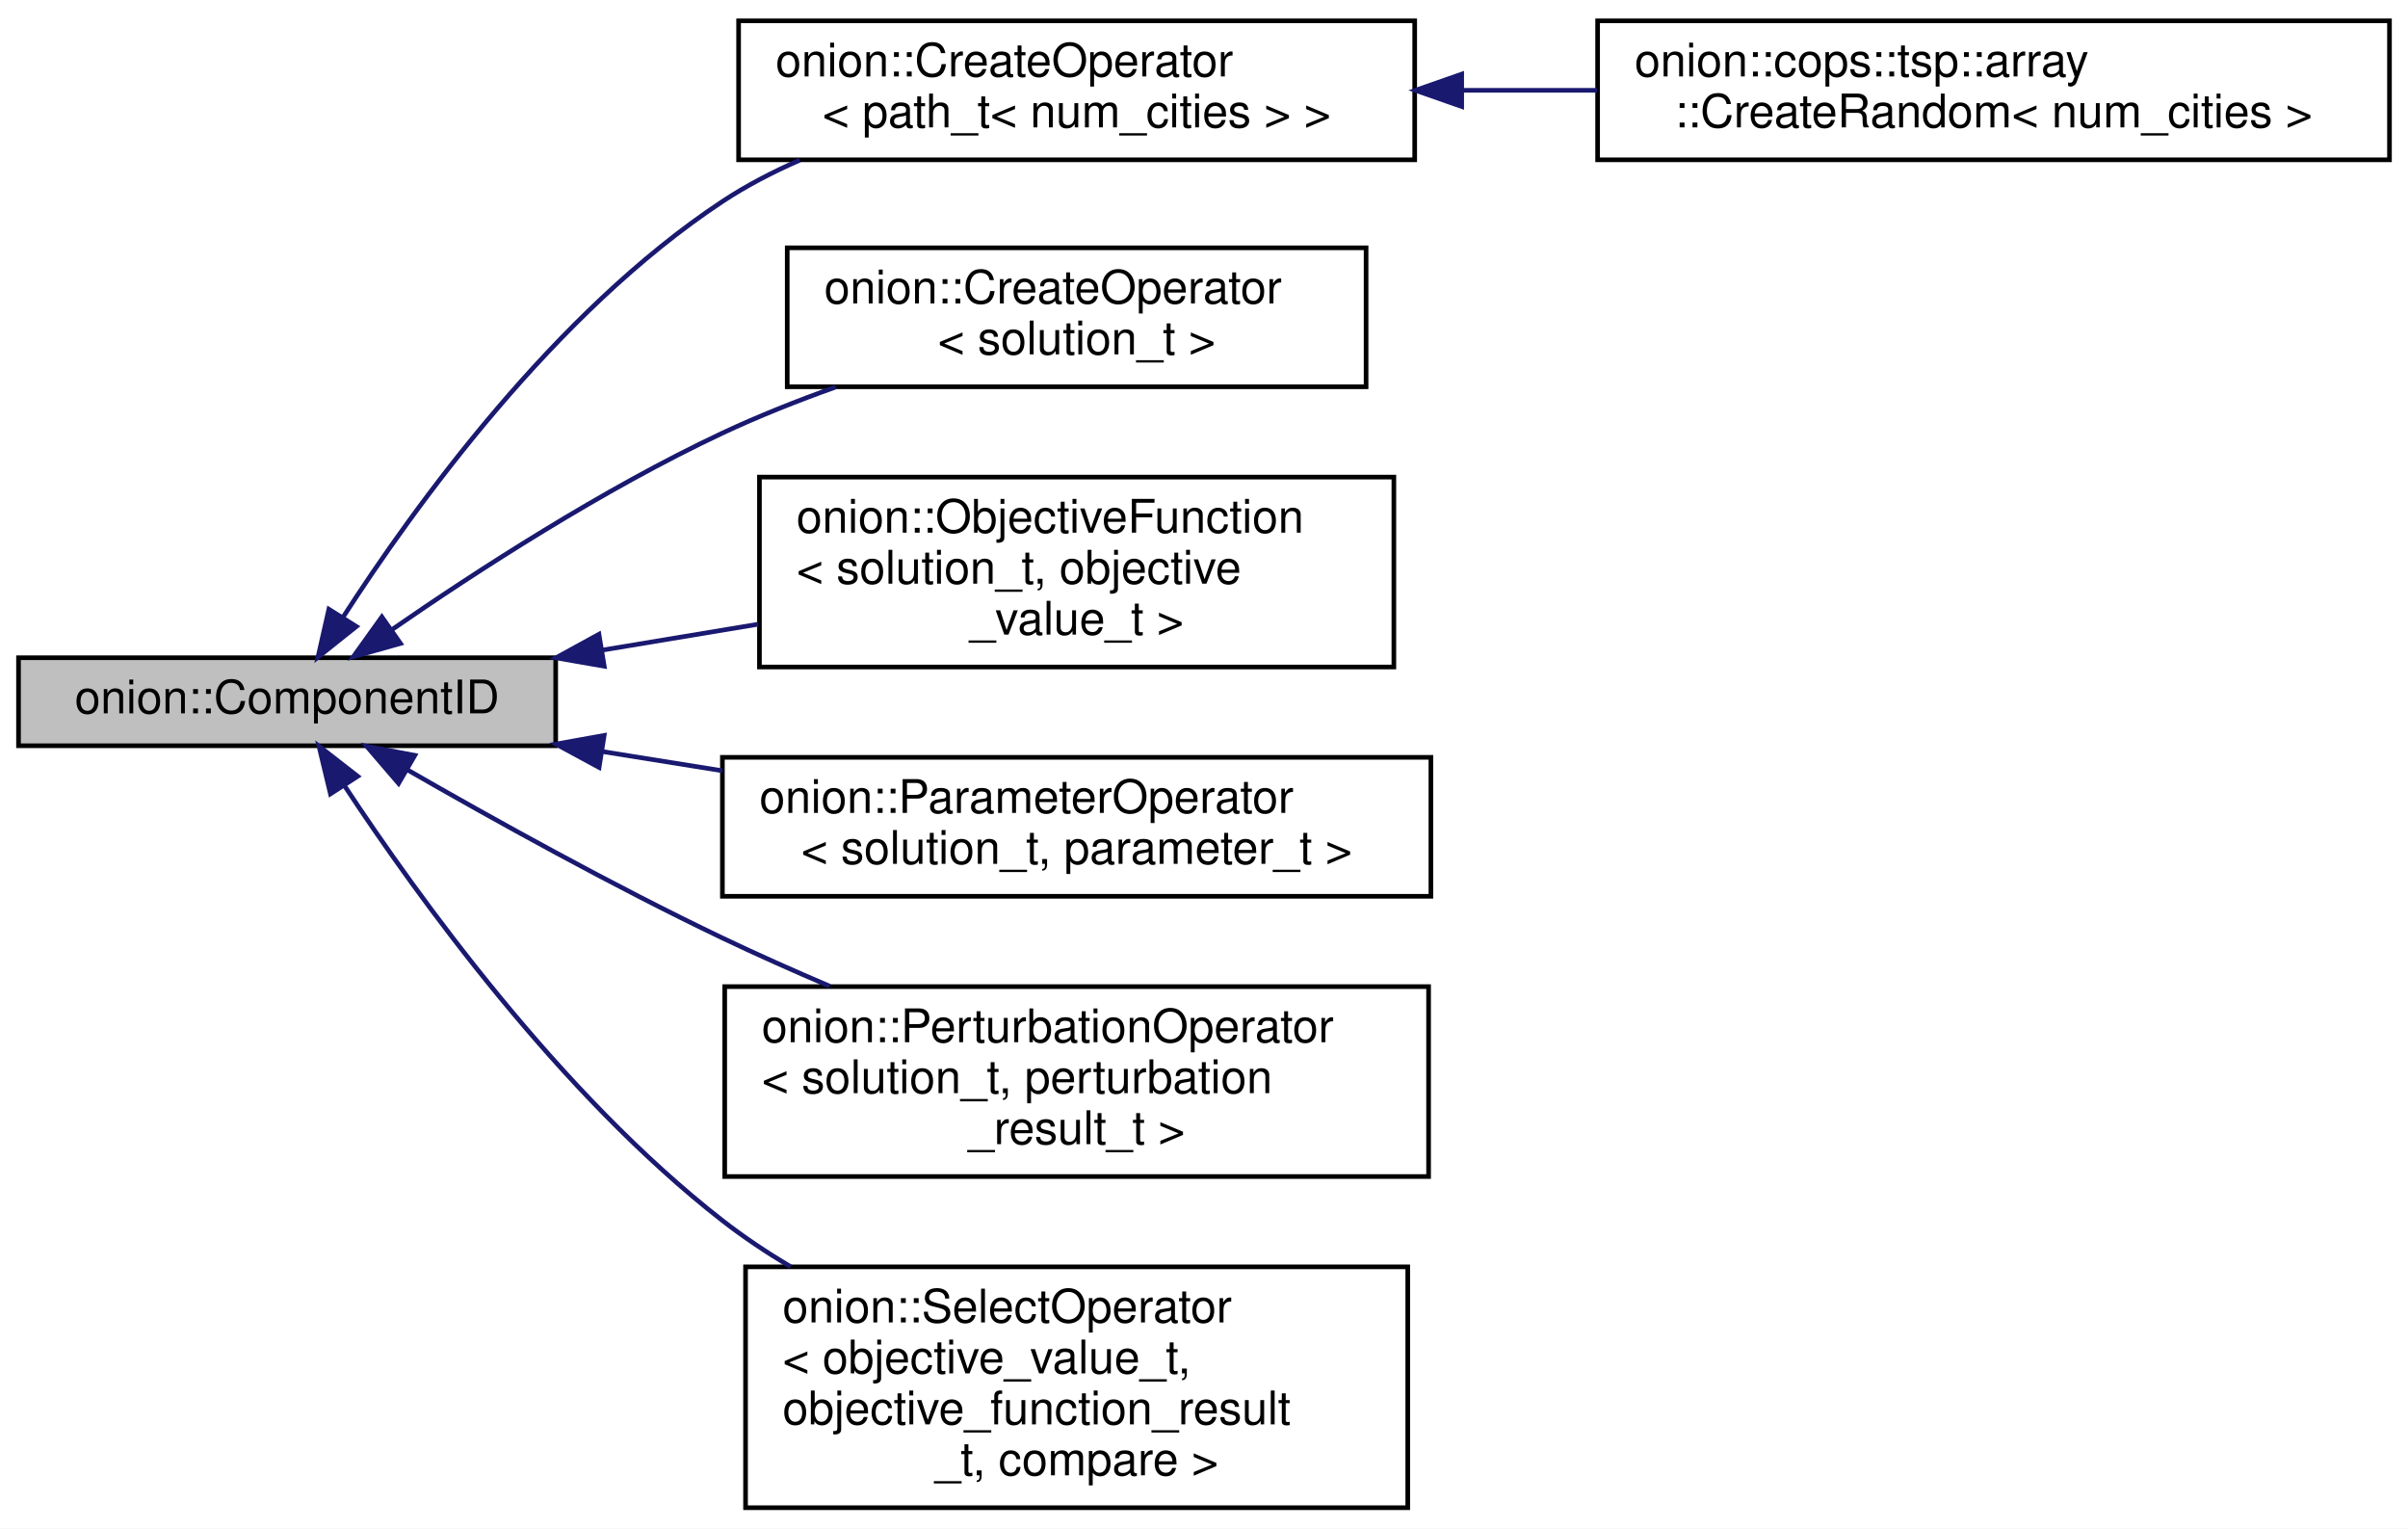
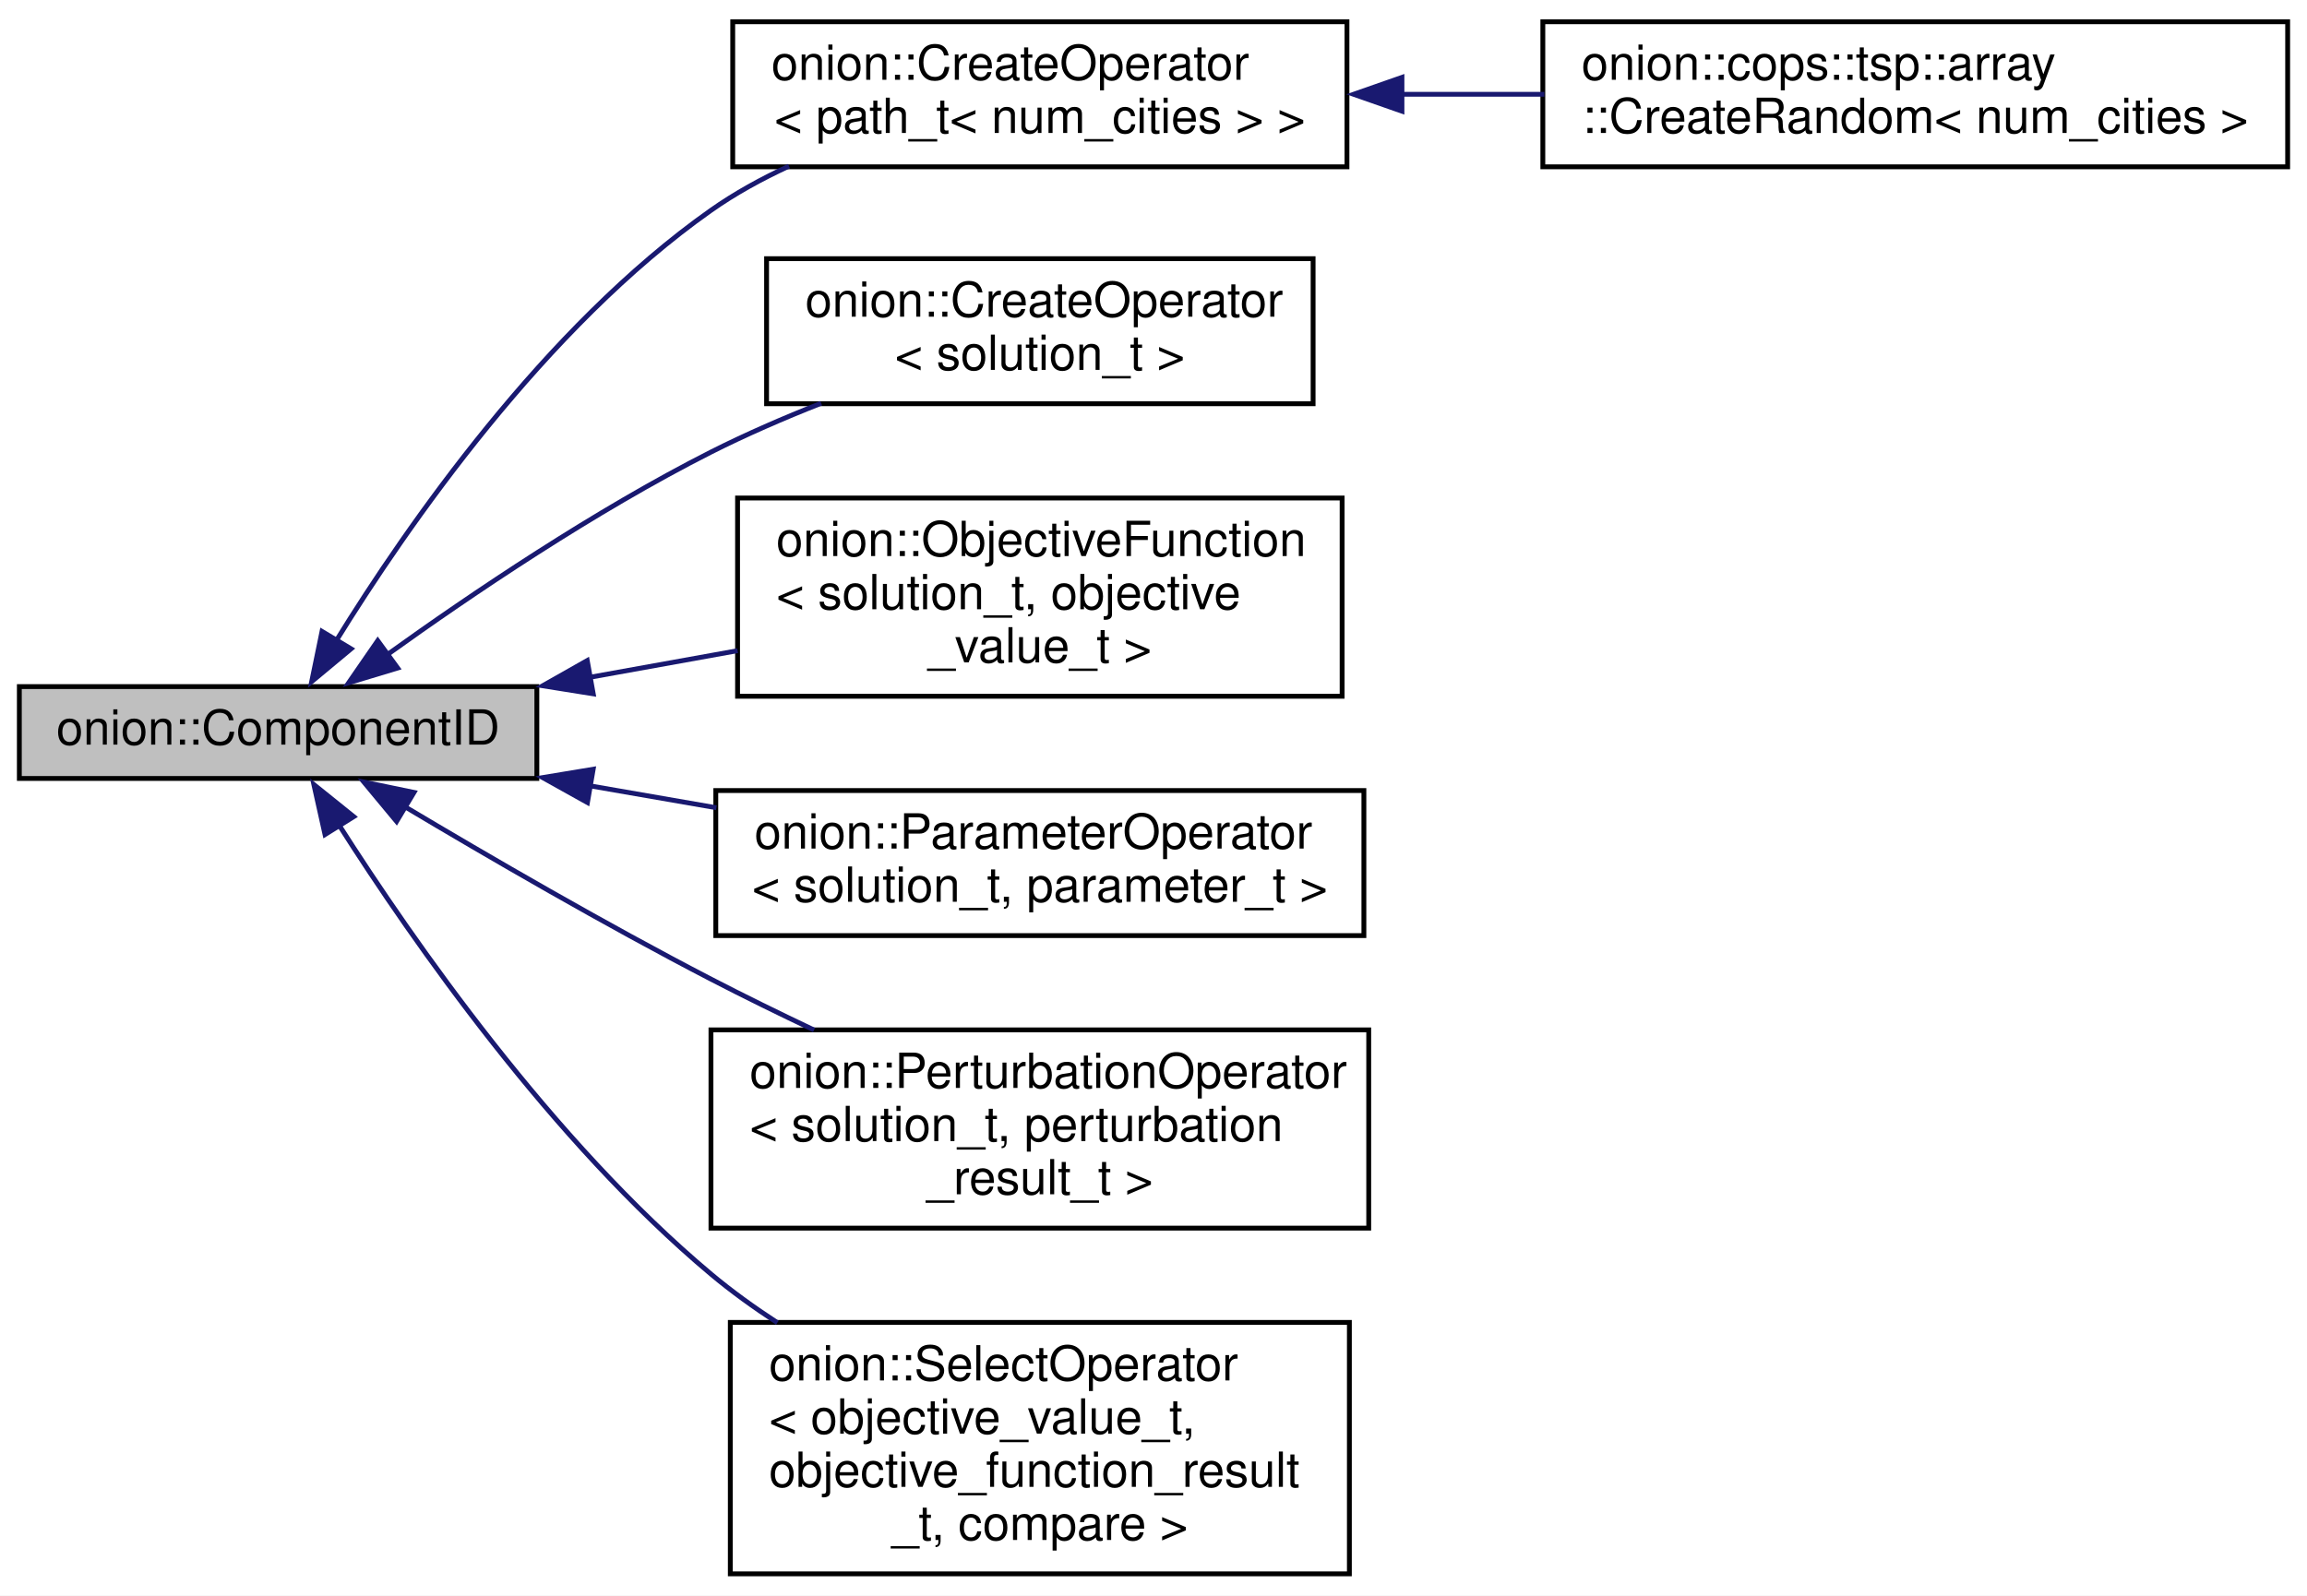
- <svg xmlns="http://www.w3.org/2000/svg" xmlns:xlink="http://www.w3.org/1999/xlink" width="520pt" height="330pt" viewBox="0.00 0.00 520.00 330.00">
+ <svg xmlns="http://www.w3.org/2000/svg" xmlns:xlink="http://www.w3.org/1999/xlink" width="477pt" height="330pt" viewBox="0.00 0.00 477.00 330.00">
  <g id="graph0" class="graph" transform="scale(1 1) rotate(0) translate(4 326)">
-     <polygon fill="white" stroke="transparent" points="-4,4 -4,-326 516,-326 516,4 -4,4" />
+     <polygon fill="white" stroke="none" points="-4,4 -4,-326 473,-326 473,4 -4,4" />
    <g id="node1" class="node">
      <g id="a_node1">
        <a xlink:title="Base class used to identify concrete implementations of the Onion basic components.">
-           <polygon fill="#bfbfbf" stroke="black" points="0,-165 0,-184 116,-184 116,-165 0,-165" />
-           <text text-anchor="middle" x="58" y="-172" font-family="Helvetica,sans-Serif" font-size="10.00">onion::ComponentID</text>
+           <polygon fill="#bfbfbf" stroke="black" points="0,-165 0,-184 107,-184 107,-165 0,-165" />
+           <text text-anchor="middle" x="53.5" y="-172" font-family="Helvetica,sans-Serif" font-size="10.00">onion::ComponentID</text>
        </a>
      </g>
    </g>
    <g id="node2" class="node">
      <g id="a_node2">
        <a xlink:href="classonion_1_1_create_operator.html" target="_top" xlink:title=" ">
-           <polygon fill="white" stroke="black" points="155.5,-291.5 155.5,-321.5 301.5,-321.5 301.5,-291.5 155.5,-291.5" />
-           <text text-anchor="start" x="163.5" y="-309.5" font-family="Helvetica,sans-Serif" font-size="10.00">onion::CreateOperator</text>
-           <text text-anchor="middle" x="228.5" y="-298.5" font-family="Helvetica,sans-Serif" font-size="10.00">&lt; path_t&lt; num_cities &gt; &gt;</text>
+           <polygon fill="white" stroke="black" points="147.5,-291.5 147.5,-321.5 274.5,-321.5 274.5,-291.5 147.5,-291.5" />
+           <text text-anchor="start" x="155.5" y="-309.5" font-family="Helvetica,sans-Serif" font-size="10.00">onion::CreateOperator</text>
+           <text text-anchor="middle" x="211" y="-298.5" font-family="Helvetica,sans-Serif" font-size="10.00">&lt; path_t&lt; num_cities &gt; &gt;</text>
        </a>
      </g>
    </g>
    <g id="edge1" class="edge">
-       <path fill="none" stroke="midnightblue" d="M70.01,-192.65C85.44,-216.6 115.73,-258.54 152,-282.5 157.16,-285.91 162.85,-288.87 168.7,-291.42" />
-       <polygon fill="midnightblue" stroke="midnightblue" points="72.95,-190.75 64.67,-184.14 67.02,-194.47 72.95,-190.75" />
+       <path fill="none" stroke="midnightblue" d="M65.46,-193.39C80.22,-217.3 108.64,-258.27 143,-282.5 147.95,-285.99 153.46,-289.02 159.13,-291.64" />
+       <polygon fill="midnightblue" stroke="midnightblue" points="68.59,-191.81 60.44,-185.03 62.58,-195.41 68.59,-191.81" />
    </g>
    <g id="node4" class="node">
      <g id="a_node4">
        <a xlink:href="classonion_1_1_create_operator.html" target="_top" xlink:title="Abstract Data Type that defines the CreateOperator component.">
-           <polygon fill="white" stroke="black" points="166,-242.5 166,-272.5 291,-272.5 291,-242.5 166,-242.5" />
-           <text text-anchor="start" x="174" y="-260.5" font-family="Helvetica,sans-Serif" font-size="10.00">onion::CreateOperator</text>
-           <text text-anchor="middle" x="228.5" y="-249.5" font-family="Helvetica,sans-Serif" font-size="10.00">&lt; solution_t &gt;</text>
+           <polygon fill="white" stroke="black" points="154.5,-242.5 154.5,-272.5 267.5,-272.5 267.5,-242.5 154.5,-242.5" />
+           <text text-anchor="start" x="162.5" y="-260.5" font-family="Helvetica,sans-Serif" font-size="10.00">onion::CreateOperator</text>
+           <text text-anchor="middle" x="211" y="-249.5" font-family="Helvetica,sans-Serif" font-size="10.00">&lt; solution_t &gt;</text>
        </a>
      </g>
    </g>
    <g id="edge3" class="edge">
-       <path fill="none" stroke="midnightblue" d="M80.51,-189.98C98.84,-202.66 126.24,-220.41 152,-232.5 159.75,-236.14 168.17,-239.48 176.49,-242.45" />
-       <polygon fill="midnightblue" stroke="midnightblue" points="82.48,-187.09 72.29,-184.21 78.46,-192.82 82.48,-187.09" />
+       <path fill="none" stroke="midnightblue" d="M76.12,-190.64C93.55,-203.16 119.02,-220.36 143,-232.5 150.2,-236.14 158.06,-239.55 165.79,-242.6" />
+       <polygon fill="midnightblue" stroke="midnightblue" points="78.22,-187.84 68.08,-184.78 74.1,-193.5 78.22,-187.84" />
    </g>
    <g id="node5" class="node">
      <g id="a_node5">
        <a xlink:href="classonion_1_1_objective_function.html" target="_top" xlink:title="Abstract Data Type that defines the ObjectiveFuntion component.">
-           <polygon fill="white" stroke="black" points="160,-182 160,-223 297,-223 297,-182 160,-182" />
-           <text text-anchor="start" x="168" y="-211" font-family="Helvetica,sans-Serif" font-size="10.00">onion::ObjectiveFunction</text>
-           <text text-anchor="start" x="168" y="-200" font-family="Helvetica,sans-Serif" font-size="10.00">&lt; solution_t, objective</text>
-           <text text-anchor="middle" x="228.5" y="-189" font-family="Helvetica,sans-Serif" font-size="10.00">_value_t &gt;</text>
+           <polygon fill="white" stroke="black" points="148.5,-182 148.5,-223 273.5,-223 273.5,-182 148.5,-182" />
+           <text text-anchor="start" x="156.5" y="-211" font-family="Helvetica,sans-Serif" font-size="10.00">onion::ObjectiveFunction</text>
+           <text text-anchor="start" x="156.5" y="-200" font-family="Helvetica,sans-Serif" font-size="10.00">&lt; solution_t, objective</text>
+           <text text-anchor="middle" x="211" y="-189" font-family="Helvetica,sans-Serif" font-size="10.00">_value_t &gt;</text>
        </a>
      </g>
    </g>
    <g id="edge4" class="edge">
-       <path fill="none" stroke="midnightblue" d="M126.08,-185.65C137.15,-187.49 148.64,-189.4 159.73,-191.24" />
-       <polygon fill="midnightblue" stroke="midnightblue" points="126.48,-182.17 116.05,-183.98 125.34,-189.07 126.48,-182.17" />
+       <path fill="none" stroke="midnightblue" d="M117.93,-185.92C128.03,-187.74 138.46,-189.62 148.51,-191.43" />
+       <polygon fill="midnightblue" stroke="midnightblue" points="118.66,-182.5 108.2,-184.17 117.42,-189.39 118.66,-182.5" />
    </g>
    <g id="node6" class="node">
      <g id="a_node6">
        <a xlink:href="classonion_1_1_parameter_operator.html" target="_top" xlink:title="Abstract Data Type that defines the ParameterOperator component.">
-           <polygon fill="white" stroke="black" points="152,-132.5 152,-162.5 305,-162.5 305,-132.5 152,-132.5" />
-           <text text-anchor="start" x="160" y="-150.5" font-family="Helvetica,sans-Serif" font-size="10.00">onion::ParameterOperator</text>
-           <text text-anchor="middle" x="228.5" y="-139.5" font-family="Helvetica,sans-Serif" font-size="10.00">&lt; solution_t, parameter_t &gt;</text>
+           <polygon fill="white" stroke="black" points="144,-132.5 144,-162.5 278,-162.5 278,-132.5 144,-132.5" />
+           <text text-anchor="start" x="152" y="-150.5" font-family="Helvetica,sans-Serif" font-size="10.00">onion::ParameterOperator</text>
+           <text text-anchor="middle" x="211" y="-139.5" font-family="Helvetica,sans-Serif" font-size="10.00">&lt; solution_t, parameter_t &gt;</text>
        </a>
      </g>
    </g>
    <g id="edge5" class="edge">
-       <path fill="none" stroke="midnightblue" d="M125.95,-163.77C134.51,-162.4 143.31,-160.99 151.99,-159.6" />
-       <polygon fill="midnightblue" stroke="midnightblue" points="125.37,-160.32 116.05,-165.36 126.47,-167.23 125.37,-160.32" />
+       <path fill="none" stroke="midnightblue" d="M117.9,-163.49C126.54,-161.99 135.43,-160.45 144.12,-158.94" />
+       <polygon fill="midnightblue" stroke="midnightblue" points="117.46,-160.02 108.2,-165.18 118.65,-166.91 117.46,-160.02" />
    </g>
    <g id="node7" class="node">
      <g id="a_node7">
        <a xlink:href="classonion_1_1_perturbation_operator.html" target="_top" xlink:title="Abstract Data Type that defines the Perturbation Operator.">
-           <polygon fill="white" stroke="black" points="152.5,-72 152.5,-113 304.5,-113 304.5,-72 152.5,-72" />
-           <text text-anchor="start" x="160.5" y="-101" font-family="Helvetica,sans-Serif" font-size="10.00">onion::PerturbationOperator</text>
-           <text text-anchor="start" x="160.5" y="-90" font-family="Helvetica,sans-Serif" font-size="10.00">&lt; solution_t, perturbation</text>
-           <text text-anchor="middle" x="228.5" y="-79" font-family="Helvetica,sans-Serif" font-size="10.00">_result_t &gt;</text>
+           <polygon fill="white" stroke="black" points="143,-72 143,-113 279,-113 279,-72 143,-72" />
+           <text text-anchor="start" x="151" y="-101" font-family="Helvetica,sans-Serif" font-size="10.00">onion::PerturbationOperator</text>
+           <text text-anchor="start" x="151" y="-90" font-family="Helvetica,sans-Serif" font-size="10.00">&lt; solution_t, perturbation</text>
+           <text text-anchor="middle" x="211" y="-79" font-family="Helvetica,sans-Serif" font-size="10.00">_result_t &gt;</text>
        </a>
      </g>
    </g>
    <g id="edge6" class="edge">
-       <path fill="none" stroke="midnightblue" d="M83.86,-159.87C102.37,-149.23 128.4,-134.77 152,-123.5 159.42,-119.96 167.35,-116.43 175.18,-113.09" />
-       <polygon fill="midnightblue" stroke="midnightblue" points="82.07,-156.87 75.17,-164.91 85.58,-162.92 82.07,-156.87" />
+       <path fill="none" stroke="midnightblue" d="M79.43,-159.33C96.99,-148.85 121.15,-134.82 143,-123.5 149.83,-119.96 157.14,-116.38 164.32,-112.97" />
+       <polygon fill="midnightblue" stroke="midnightblue" points="78,-156.11 71.23,-164.26 81.6,-162.11 78,-156.11" />
    </g>
    <g id="node8" class="node">
      <g id="a_node8">
        <a xlink:href="classonion_1_1_select_operator.html" target="_top" xlink:title="Defines the interface of SelectOperator components.">
-           <polygon fill="white" stroke="black" points="157,-0.5 157,-52.5 300,-52.5 300,-0.5 157,-0.5" />
-           <text text-anchor="start" x="165" y="-40.5" font-family="Helvetica,sans-Serif" font-size="10.00">onion::SelectOperator</text>
-           <text text-anchor="start" x="165" y="-29.5" font-family="Helvetica,sans-Serif" font-size="10.00">&lt; objective_value_t,</text>
-           <text text-anchor="start" x="165" y="-18.5" font-family="Helvetica,sans-Serif" font-size="10.00"> objective_function_result</text>
-           <text text-anchor="middle" x="228.5" y="-7.5" font-family="Helvetica,sans-Serif" font-size="10.00">_t, compare &gt;</text>
+           <polygon fill="white" stroke="black" points="147,-0.5 147,-52.5 275,-52.5 275,-0.5 147,-0.5" />
+           <text text-anchor="start" x="155" y="-40.5" font-family="Helvetica,sans-Serif" font-size="10.00">onion::SelectOperator</text>
+           <text text-anchor="start" x="155" y="-29.5" font-family="Helvetica,sans-Serif" font-size="10.00">&lt; objective_value_t,</text>
+           <text text-anchor="start" x="155" y="-18.5" font-family="Helvetica,sans-Serif" font-size="10.00"> objective_function_result</text>
+           <text text-anchor="middle" x="211" y="-7.5" font-family="Helvetica,sans-Serif" font-size="10.00">_t, compare &gt;</text>
        </a>
      </g>
    </g>
    <g id="edge7" class="edge">
-       <path fill="none" stroke="midnightblue" d="M70.37,-156.4C86.22,-132.36 116.96,-89.77 152,-62.5 156.58,-58.93 161.58,-55.6 166.74,-52.52" />
-       <polygon fill="midnightblue" stroke="midnightblue" points="67.36,-154.61 64.88,-164.91 73.24,-158.41 67.36,-154.61" />
+       <path fill="none" stroke="midnightblue" d="M66.13,-155.32C81.42,-131.3 110.22,-89.97 143,-62.5 147.25,-58.94 151.91,-55.58 156.73,-52.44" />
+       <polygon fill="midnightblue" stroke="midnightblue" points="63.2,-153.4 60.89,-163.74 69.14,-157.1 63.2,-153.4" />
    </g>
    <g id="node3" class="node">
      <g id="a_node3">
        <a xlink:href="classonion_1_1cops_1_1tsp_1_1array_1_1_create_random.html" target="_top" xlink:title=" ">
-           <polygon fill="white" stroke="black" points="341,-291.5 341,-321.5 512,-321.5 512,-291.5 341,-291.5" />
-           <text text-anchor="start" x="349" y="-309.5" font-family="Helvetica,sans-Serif" font-size="10.00">onion::cops::tsp::array</text>
-           <text text-anchor="middle" x="426.5" y="-298.5" font-family="Helvetica,sans-Serif" font-size="10.00">::CreateRandom&lt; num_cities &gt;</text>
+           <polygon fill="white" stroke="black" points="315,-291.5 315,-321.5 469,-321.5 469,-291.5 315,-291.5" />
+           <text text-anchor="start" x="323" y="-309.5" font-family="Helvetica,sans-Serif" font-size="10.00">onion::cops::tsp::array</text>
+           <text text-anchor="middle" x="392" y="-298.5" font-family="Helvetica,sans-Serif" font-size="10.00">::CreateRandom&lt; num_cities &gt;</text>
        </a>
      </g>
    </g>
    <g id="edge2" class="edge">
-       <path fill="none" stroke="midnightblue" d="M311.94,-306.5C321.52,-306.5 331.29,-306.5 340.9,-306.5" />
-       <polygon fill="midnightblue" stroke="midnightblue" points="311.65,-303 301.65,-306.5 311.65,-310 311.65,-303" />
+       <path fill="none" stroke="midnightblue" d="M285.68,-306.5C295.46,-306.5 305.5,-306.5 315.31,-306.5" />
+       <polygon fill="midnightblue" stroke="midnightblue" points="285.87,-303 275.87,-306.5 285.87,-310 285.87,-303" />
    </g>
  </g>
</svg>
